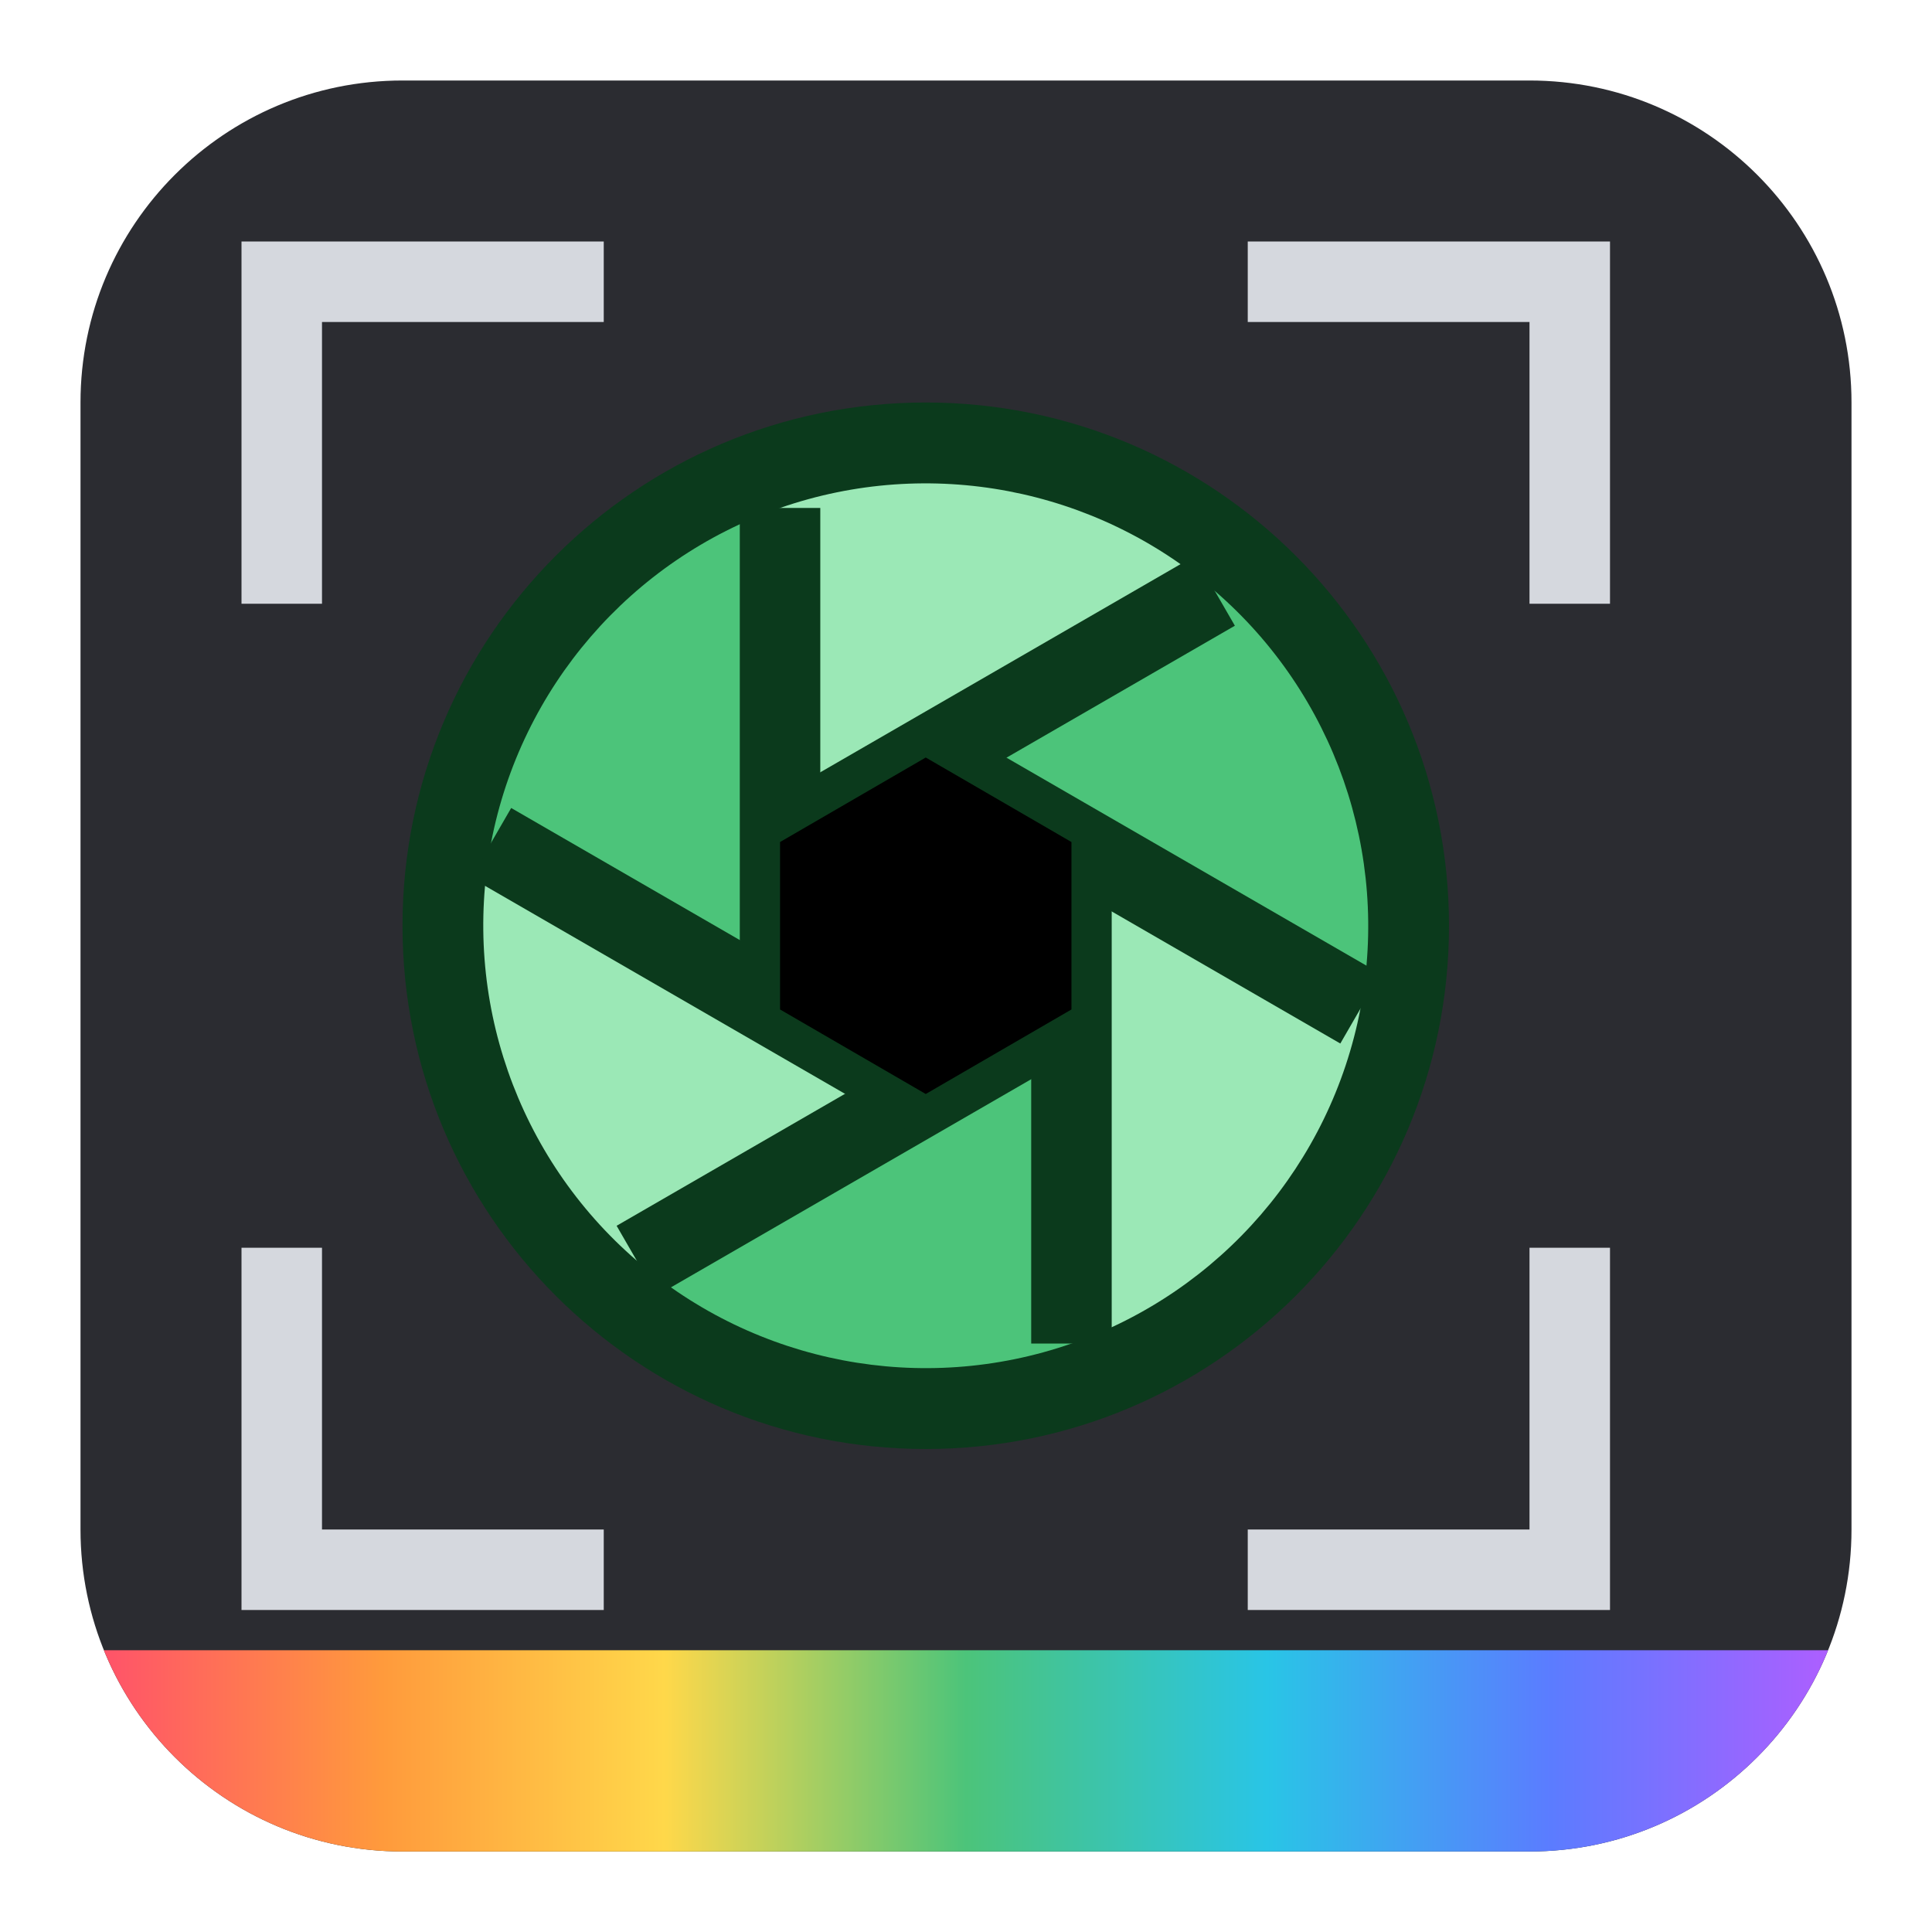
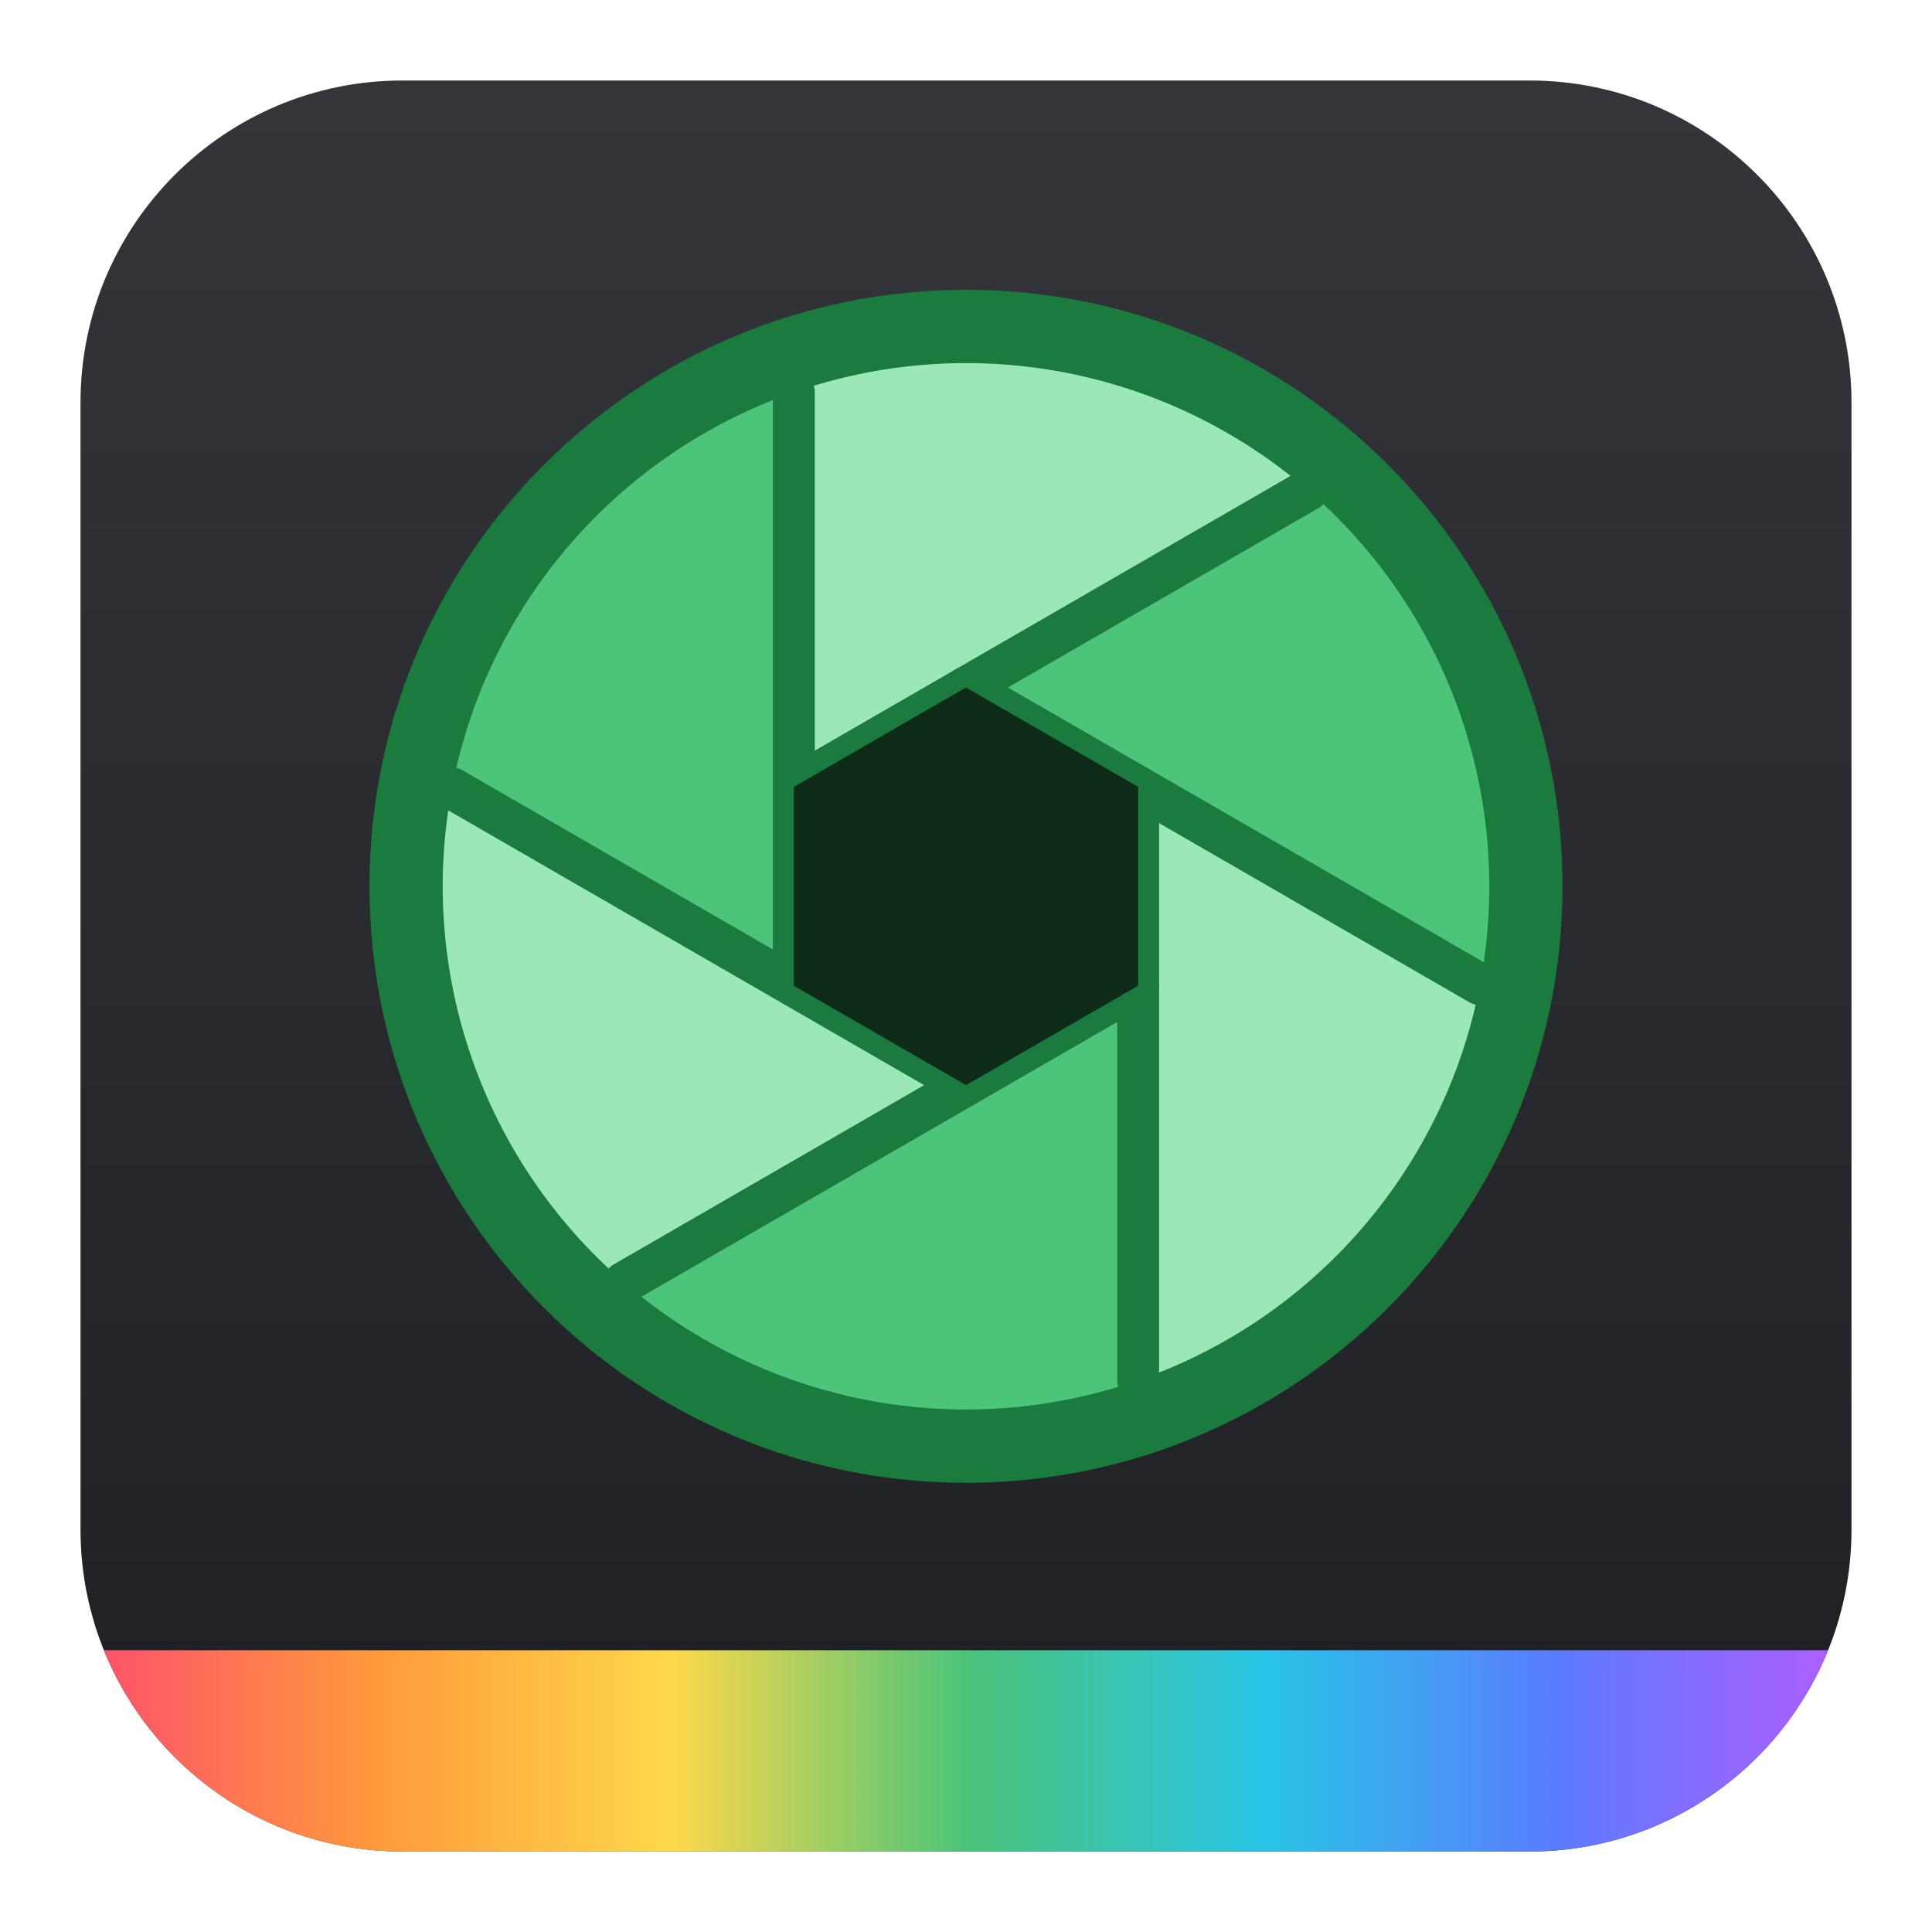
- <svg xmlns="http://www.w3.org/2000/svg" version="1.1" width="24" height="24" viewBox="0 0 24 24">
+ <svg xmlns="http://www.w3.org/2000/svg" viewBox="0 0 24 24" width="24" height="24">
  <defs>
+     <linearGradient id="lumen-c-s24-tile" x1="0" y1="0" x2="0" y2="1">
+       <stop offset="0" stop-color="#34353B" />
+       <stop offset="1" stop-color="#1E1F23" />
+     </linearGradient>
    <linearGradient id="lumen-c-s24-spec" x1="1" y1="0" x2="23" y2="0" gradientUnits="userSpaceOnUse">
-       <stop offset="0" stop-color="#FF4D6D" />
-       <stop offset="0.17" stop-color="#FF9A3C" />
-       <stop offset="0.33" stop-color="#FFD84A" />
-       <stop offset="0.5" stop-color="#4CC47A" />
-       <stop offset="0.67" stop-color="#29C5E6" />
-       <stop offset="0.83" stop-color="#5B7CFF" />
-       <stop offset="1" stop-color="#B45CFF" />
+       <stop offset="0.000" stop-color="#FF4D6D" />
+       <stop offset="0.167" stop-color="#FF9A3C" />
+       <stop offset="0.333" stop-color="#FFD84A" />
+       <stop offset="0.500" stop-color="#4CC47A" />
+       <stop offset="0.667" stop-color="#29C5E6" />
+       <stop offset="0.833" stop-color="#5B7CFF" />
+       <stop offset="1.000" stop-color="#B45CFF" />
    </linearGradient>
    <clipPath id="lumen-c-s24-clip">
      <rect x="1" y="1" width="22" height="22" rx="4" />
    </clipPath>
  </defs>
-   <rect x="1" y="1" width="22" height="22" rx="4" fill="#2B2C31" />
+   <rect x="1" y="1" width="22" height="22" rx="4" fill="url(#lumen-c-s24-tile)" />
  <rect x="1" y="20.5" width="22" height="2.5" fill="url(#lumen-c-s24-spec)" clip-path="url(#lumen-c-s24-clip)" />
-   <path d="M3.5 7.5V3.5H7.5M15.5 3.5H19.5V7.5M19.5 15.5V19.5H15.5M7.5 19.5H3.5V15.5" fill="none" stroke="#D5D8DE" stroke-width="1" />
-   <circle cx="11.5" cy="11.5" r="6.5" fill="#0B3A1C" />
-   <path d="M13.31 10.46L16.9 12.53A5.5 5.5 0 0 1 13.31 16.69Z" fill="#9BE8B6" />
-   <path d="M13.31 12.54L13.31 16.69A5.5 5.5 0 0 1 7.91 15.66Z" fill="#4CC47A" />
-   <path d="M11.5 13.59L7.91 15.66A5.5 5.5 0 0 1 6.1 10.47Z" fill="#9BE8B6" />
-   <path d="M9.69 12.54L6.1 10.47A5.5 5.5 0 0 1 9.69 6.31Z" fill="#4CC47A" />
-   <path d="M9.69 10.46L9.69 6.31A5.5 5.5 0 0 1 15.09 7.34Z" fill="#9BE8B6" />
-   <path d="M11.5 9.41L15.09 7.34A5.5 5.5 0 0 1 16.9 12.53Z" fill="#4CC47A" />
-   <g stroke="#0B3A1C" stroke-width="1">
-     <path d="M11.5 9.41L16.9 12.53" />
-     <path d="M13.31 10.46L13.31 16.69" />
-     <path d="M13.31 12.54L7.91 15.66" />
-     <path d="M11.5 13.59L6.1 10.47" />
-     <path d="M9.69 12.54L9.69 6.31" />
-     <path d="M9.69 10.46L15.09 7.34" />
+   <g transform="translate(12.000 11.010) scale(0.13) translate(-128.00 -128.00)">
+     <circle cx="128" cy="128" r="57" fill="#1B7A3D" />
+     <path d="M144.45 118.5L177.12 137.36A50 50 0 0 1 144.45 175.21Z" fill="#9BE8B6" />
+     <path d="M144.45 137.5L144.45 175.21A50 50 0 0 1 95.34 165.86Z" fill="#4CC47A" />
+     <path d="M128 147L95.34 165.86A50 50 0 0 1 78.88 118.64Z" fill="#9BE8B6" />
+     <path d="M111.55 137.5L78.88 118.64A50 50 0 0 1 111.55 80.79Z" fill="#4CC47A" />
+     <path d="M111.55 118.5L111.55 80.79A50 50 0 0 1 160.66 90.14Z" fill="#9BE8B6" />
+     <path d="M128 109L160.66 90.14A50 50 0 0 1 177.12 137.36Z" fill="#4CC47A" />
+     <g stroke="#1B7A3D" stroke-width="4" stroke-linecap="round">
+       <path d="M128 109L177.12 137.36" />
+       <path d="M144.45 118.5L144.45 175.21" />
+       <path d="M144.45 137.5L95.34 165.86" />
+       <path d="M128 147L78.88 118.64" />
+       <path d="M111.55 137.5L111.55 80.79" />
+       <path d="M111.55 118.5L160.66 90.14" />
+     </g>
+     <path d="M128 109L144.45 118.5L144.45 137.5L128 147L111.55 137.5L111.55 118.5Z" fill="#0E2A18" />
  </g>
-   <path d="M11.5 9.41L13.31 10.46L13.31 12.54L11.5 13.59L9.69 12.54L9.69 10.46Z" fill="#000000" />
</svg>
